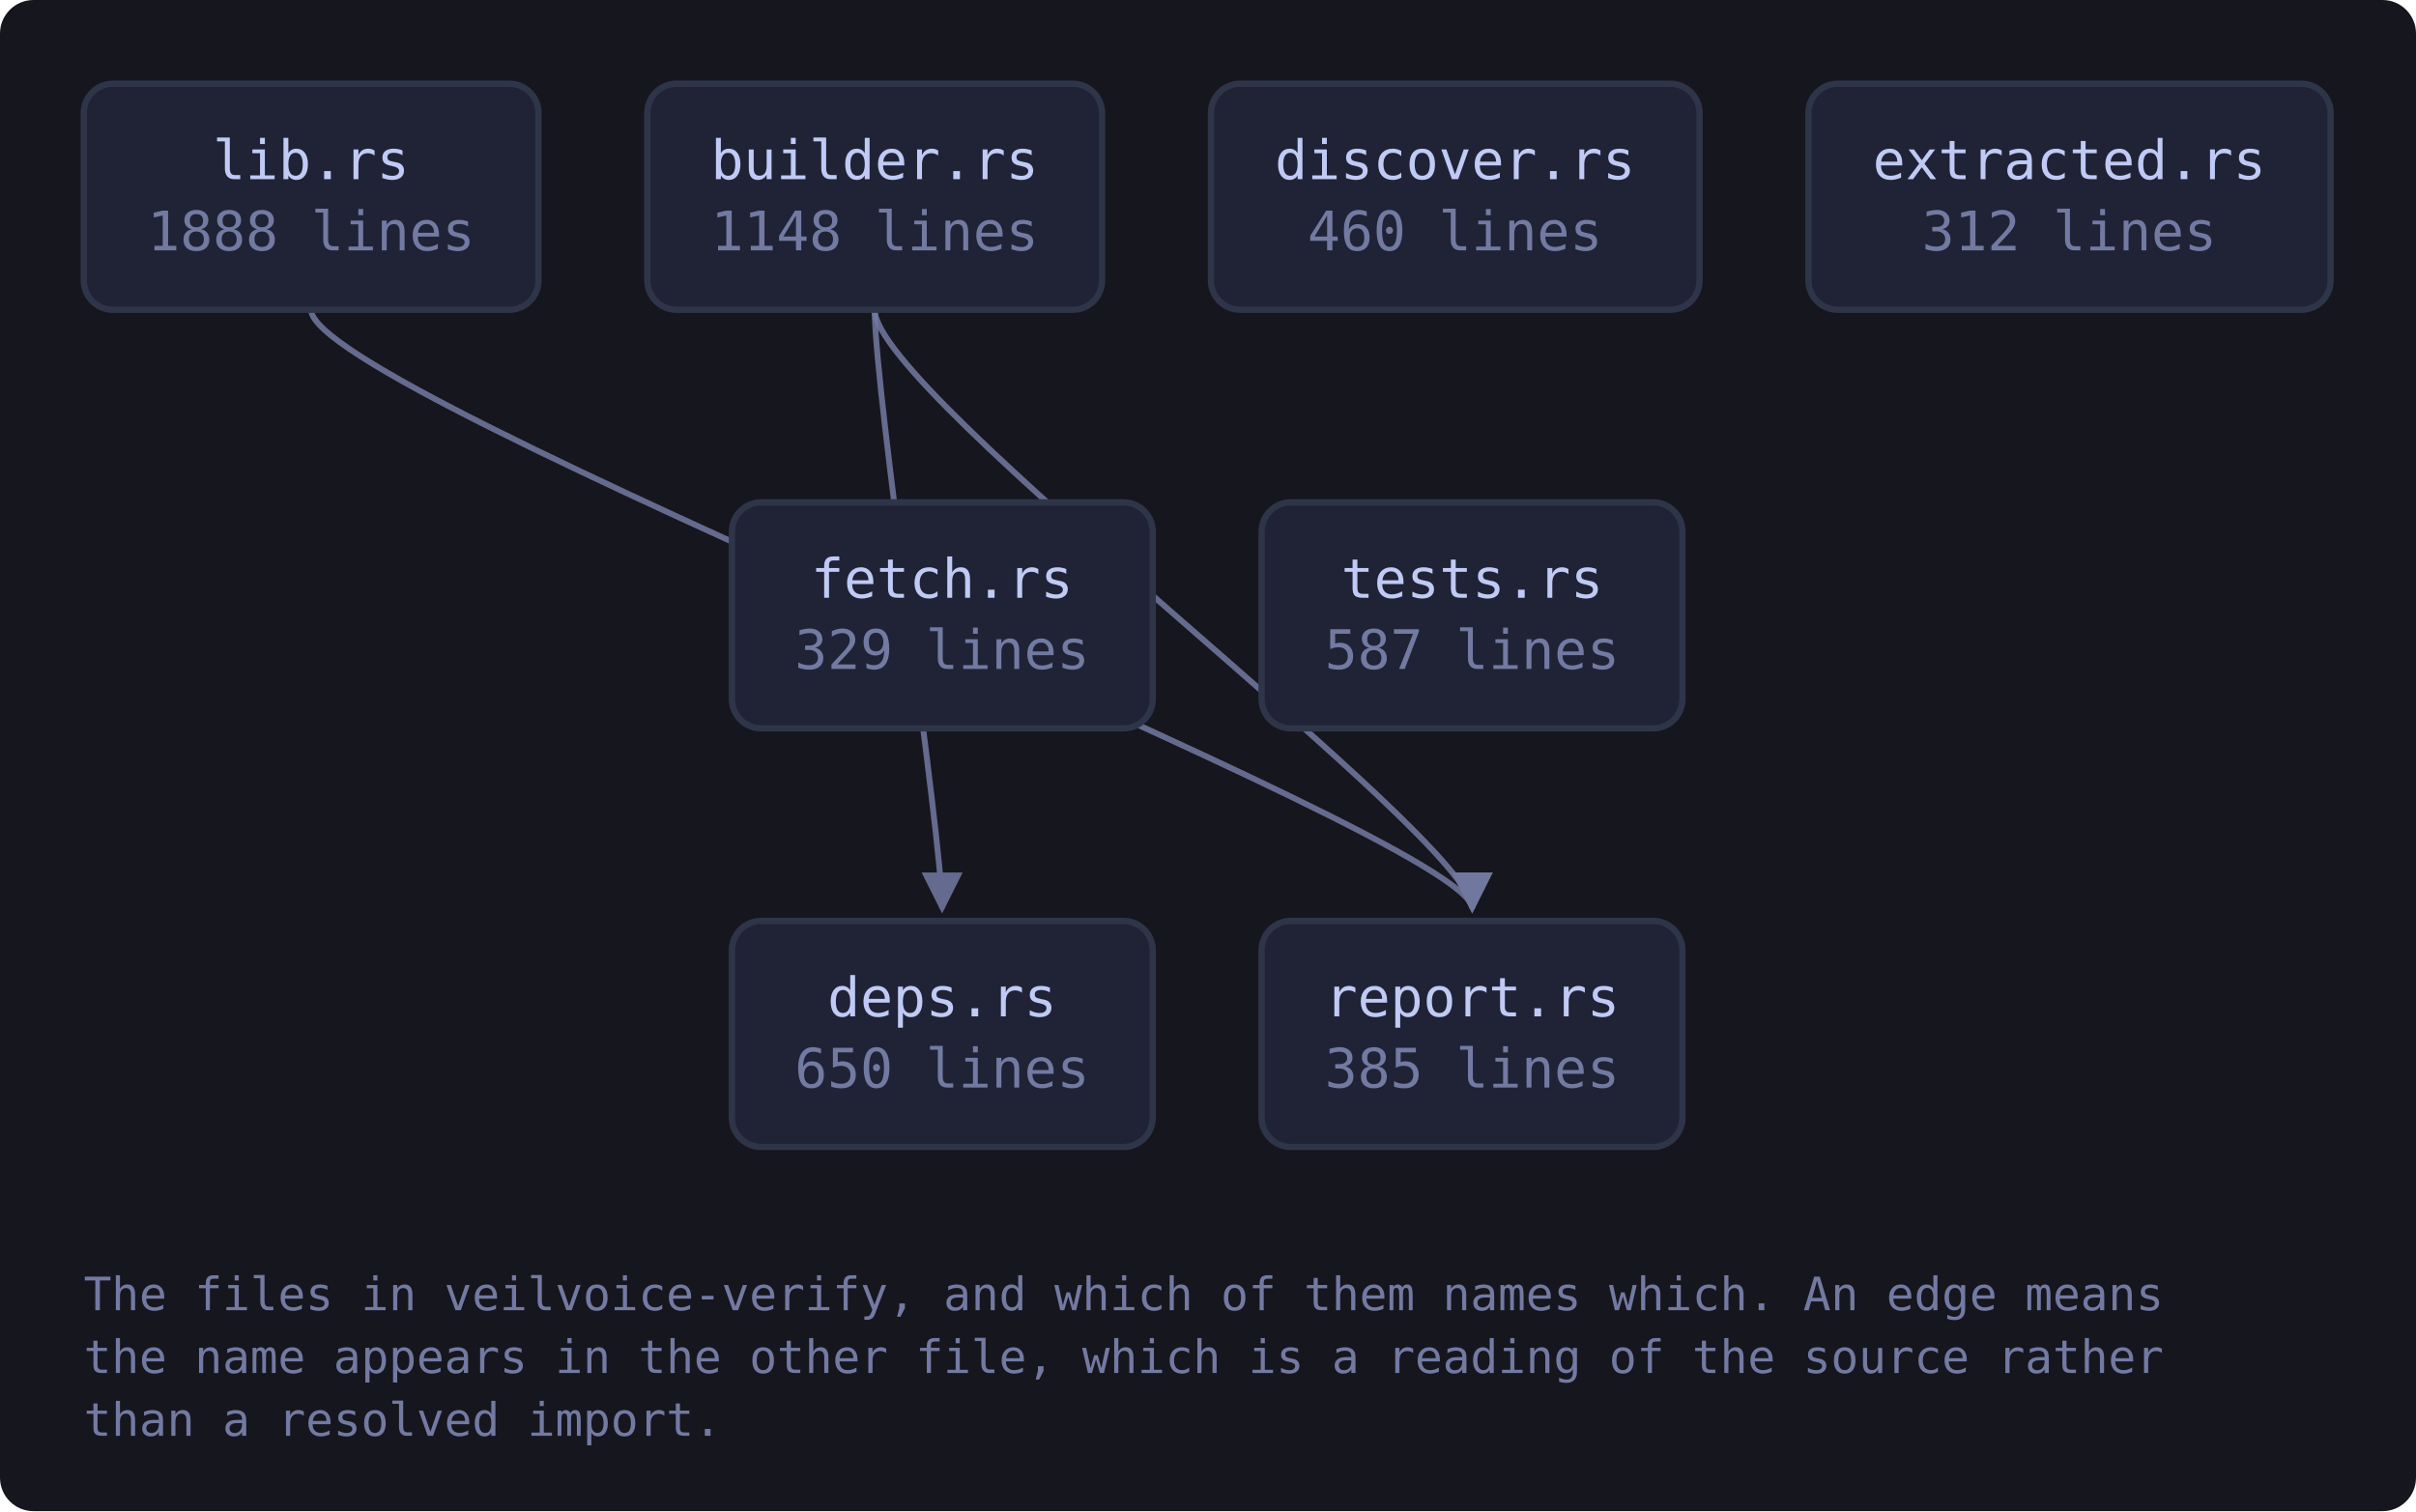
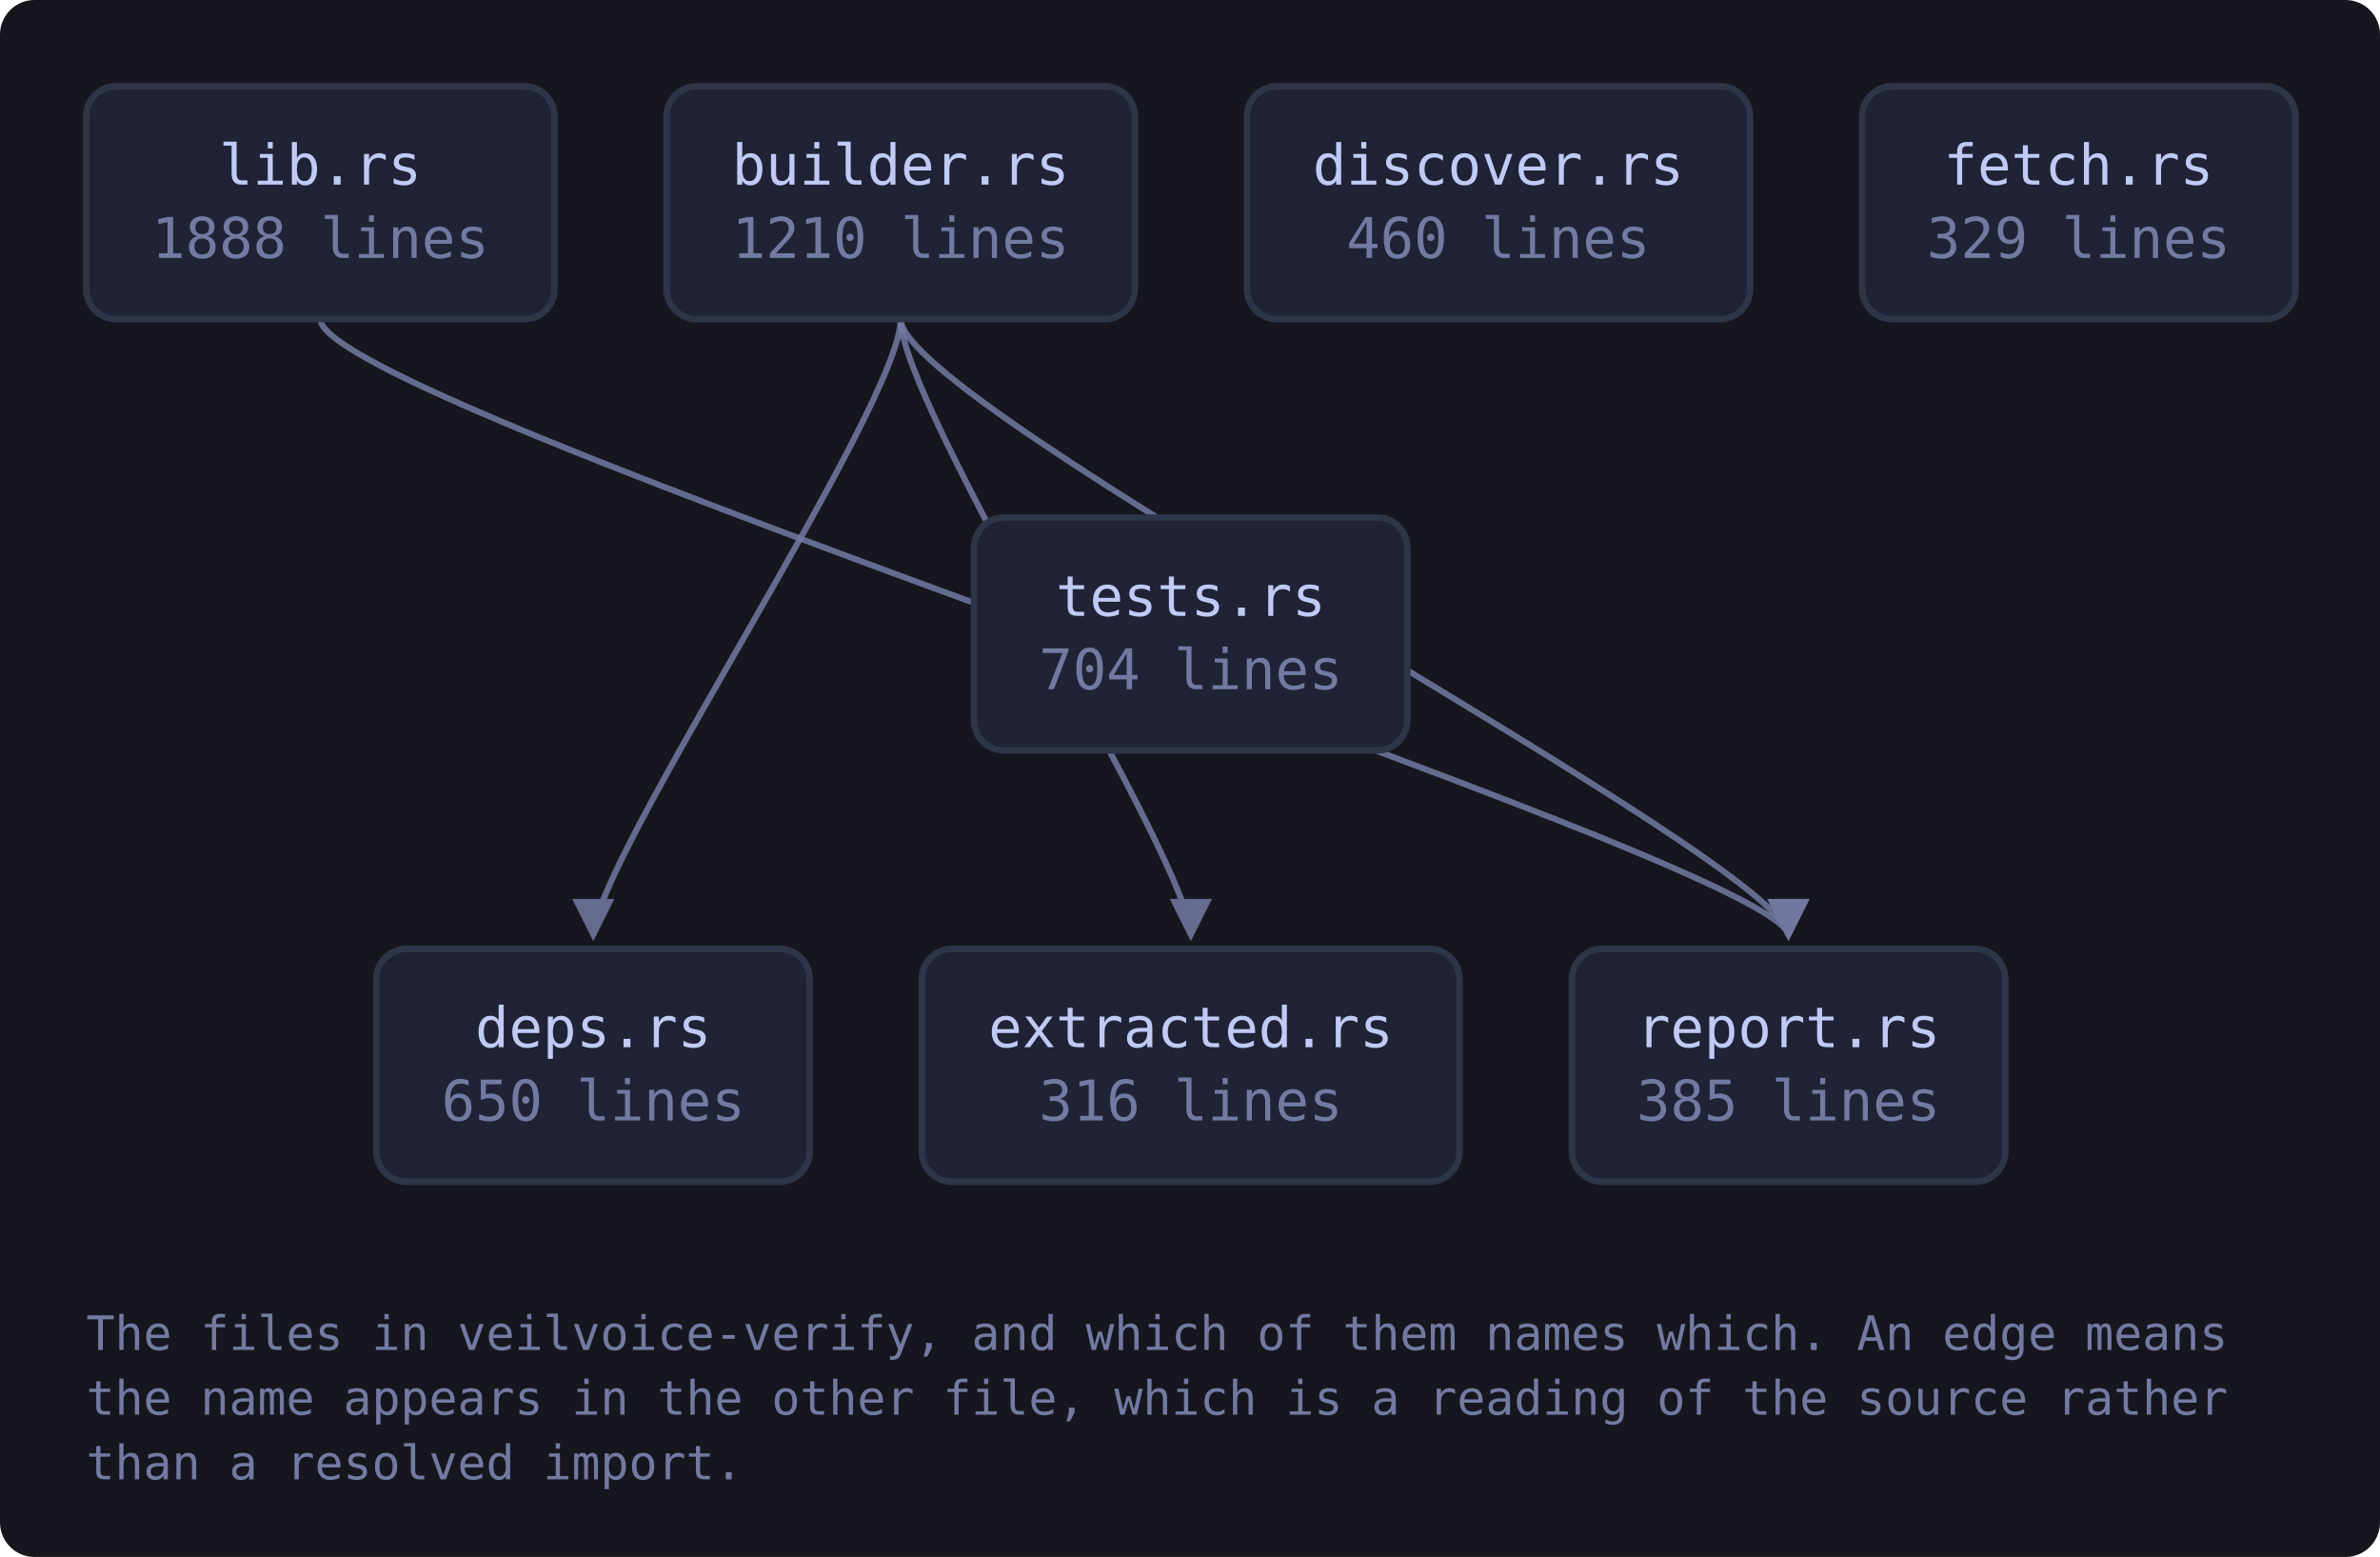
- <svg xmlns="http://www.w3.org/2000/svg" viewBox="0 0 577 361" width="577" height="361" style="max-width:100%;height:auto" role="img" aria-label="flowchart">
+ <svg xmlns="http://www.w3.org/2000/svg" viewBox="0 0 552 361" width="552" height="361" style="max-width:100%;height:auto" role="img" aria-label="flowchart">
  <defs>
    <marker id="a-muted" viewBox="0 0 8 8" refX="7" refY="4" markerWidth="7" markerHeight="7" orient="auto-start-reverse">
      <path d="M0 0 L8 4 L0 8 z" fill="var(--muted, #737aa2)" />
    </marker>
    <marker id="a-warn" viewBox="0 0 8 8" refX="7" refY="4" markerWidth="7" markerHeight="7" orient="auto-start-reverse">
      <path d="M0 0 L8 4 L0 8 z" fill="var(--warn, #e0af68)" />
    </marker>
    <marker id="a-accent" viewBox="0 0 8 8" refX="7" refY="4" markerWidth="7" markerHeight="7" orient="auto-start-reverse">
      <path d="M0 0 L8 4 L0 8 z" fill="var(--accent, #7aa2f7)" />
    </marker>
    <marker id="a-cyan" viewBox="0 0 8 8" refX="7" refY="4" markerWidth="7" markerHeight="7" orient="auto-start-reverse">
      <path d="M0 0 L8 4 L0 8 z" fill="var(--cyan, #7dcfff)" />
    </marker>
    <marker id="a-accent-2" viewBox="0 0 8 8" refX="7" refY="4" markerWidth="7" markerHeight="7" orient="auto-start-reverse">
      <path d="M0 0 L8 4 L0 8 z" fill="var(--accent-2, #bb9af7)" />
    </marker>
  </defs>
-   <rect x="0" y="0" width="577" height="361" fill="var(--bg-inset, #16161e)" rx="8" />
-   <path d="M208.9 74.0 C 208.9 94.0, 225.0 200.0, 225.0 217.0" fill="none" stroke="var(--muted, #737aa2)" stroke-width="1.4" opacity="0.85" marker-end="url(#a-muted)" />
-   <path d="M208.9 74.0 C 208.9 94.0, 351.6 200.0, 351.6 217.0" fill="none" stroke="var(--muted, #737aa2)" stroke-width="1.4" opacity="0.85" marker-end="url(#a-muted)" />
-   <path d="M74.3 74.0 C 74.3 94.0, 351.6 200.0, 351.6 217.0" fill="none" stroke="var(--muted, #737aa2)" stroke-width="1.4" opacity="0.85" marker-end="url(#a-muted)" />
+   <rect x="0" y="0" width="552" height="361" fill="var(--bg-inset, #16161e)" rx="8" />
+   <path d="M208.9 74.0 C 208.9 94.0, 137.6 200.0, 137.6 217.0" fill="none" stroke="var(--muted, #737aa2)" stroke-width="1.4" opacity="0.85" marker-end="url(#a-muted)" />
+   <path d="M208.9 74.0 C 208.9 94.0, 276.2 200.0, 276.2 217.0" fill="none" stroke="var(--muted, #737aa2)" stroke-width="1.4" opacity="0.85" marker-end="url(#a-muted)" />
+   <path d="M208.9 74.0 C 208.9 94.0, 414.8 200.0, 414.8 217.0" fill="none" stroke="var(--muted, #737aa2)" stroke-width="1.4" opacity="0.85" marker-end="url(#a-muted)" />
+   <path d="M74.3 74.0 C 74.3 94.0, 414.8 200.0, 414.8 217.0" fill="none" stroke="var(--muted, #737aa2)" stroke-width="1.4" opacity="0.85" marker-end="url(#a-muted)" />
  <a href="https://github.com/tilas01/veilvoice/blob/main/crates/veilvoice-verify/src/lib.rs" target="_blank" rel="noopener noreferrer">
    <rect x="20.0" y="20.0" width="108.6" height="54.0" rx="7" fill="var(--bg-soft, #1f2335)" stroke="var(--border, #2f3549)" stroke-width="1.5" />
    <text x="74.3" y="42.8" font-family="ui-monospace, SFMono-Regular, Menlo, Consolas, monospace" font-size="13" fill="var(--fg, #c0caf5)" text-anchor="middle">lib.rs</text>
    <text x="74.3" y="59.8" font-family="ui-monospace, SFMono-Regular, Menlo, Consolas, monospace" font-size="13" fill="var(--muted, #737aa2)" text-anchor="middle">1888 lines</text>
  </a>
  <a href="https://github.com/tilas01/veilvoice/blob/main/crates/veilvoice-verify/src/builder.rs" target="_blank" rel="noopener noreferrer">
    <rect x="154.6" y="20.0" width="108.6" height="54.0" rx="7" fill="var(--bg-soft, #1f2335)" stroke="var(--border, #2f3549)" stroke-width="1.5" />
    <text x="208.9" y="42.8" font-family="ui-monospace, SFMono-Regular, Menlo, Consolas, monospace" font-size="13" fill="var(--fg, #c0caf5)" text-anchor="middle">builder.rs</text>
-     <text x="208.9" y="59.8" font-family="ui-monospace, SFMono-Regular, Menlo, Consolas, monospace" font-size="13" fill="var(--muted, #737aa2)" text-anchor="middle">1148 lines</text>
+     <text x="208.9" y="59.8" font-family="ui-monospace, SFMono-Regular, Menlo, Consolas, monospace" font-size="13" fill="var(--muted, #737aa2)" text-anchor="middle">1210 lines</text>
  </a>
  <a href="https://github.com/tilas01/veilvoice/blob/main/crates/veilvoice-verify/src/deps.rs" target="_blank" rel="noopener noreferrer">
-     <rect x="174.8" y="220.0" width="100.5" height="54.0" rx="7" fill="var(--bg-soft, #1f2335)" stroke="var(--border, #2f3549)" stroke-width="1.5" />
-     <text x="225.0" y="242.8" font-family="ui-monospace, SFMono-Regular, Menlo, Consolas, monospace" font-size="13" fill="var(--fg, #c0caf5)" text-anchor="middle">deps.rs</text>
-     <text x="225.0" y="259.8" font-family="ui-monospace, SFMono-Regular, Menlo, Consolas, monospace" font-size="13" fill="var(--muted, #737aa2)" text-anchor="middle">650 lines</text>
+     <rect x="87.3" y="220.0" width="100.5" height="54.0" rx="7" fill="var(--bg-soft, #1f2335)" stroke="var(--border, #2f3549)" stroke-width="1.5" />
+     <text x="137.6" y="242.8" font-family="ui-monospace, SFMono-Regular, Menlo, Consolas, monospace" font-size="13" fill="var(--fg, #c0caf5)" text-anchor="middle">deps.rs</text>
+     <text x="137.6" y="259.8" font-family="ui-monospace, SFMono-Regular, Menlo, Consolas, monospace" font-size="13" fill="var(--muted, #737aa2)" text-anchor="middle">650 lines</text>
  </a>
  <a href="https://github.com/tilas01/veilvoice/blob/main/crates/veilvoice-verify/src/discover.rs" target="_blank" rel="noopener noreferrer">
    <rect x="289.2" y="20.0" width="116.7" height="54.0" rx="7" fill="var(--bg-soft, #1f2335)" stroke="var(--border, #2f3549)" stroke-width="1.5" />
    <text x="347.5" y="42.8" font-family="ui-monospace, SFMono-Regular, Menlo, Consolas, monospace" font-size="13" fill="var(--fg, #c0caf5)" text-anchor="middle">discover.rs</text>
    <text x="347.5" y="59.8" font-family="ui-monospace, SFMono-Regular, Menlo, Consolas, monospace" font-size="13" fill="var(--muted, #737aa2)" text-anchor="middle">460 lines</text>
  </a>
  <a href="https://github.com/tilas01/veilvoice/blob/main/crates/veilvoice-verify/src/extracted.rs" target="_blank" rel="noopener noreferrer">
-     <rect x="431.9" y="20.0" width="124.7" height="54.0" rx="7" fill="var(--bg-soft, #1f2335)" stroke="var(--border, #2f3549)" stroke-width="1.5" />
-     <text x="494.2" y="42.8" font-family="ui-monospace, SFMono-Regular, Menlo, Consolas, monospace" font-size="13" fill="var(--fg, #c0caf5)" text-anchor="middle">extracted.rs</text>
-     <text x="494.2" y="59.8" font-family="ui-monospace, SFMono-Regular, Menlo, Consolas, monospace" font-size="13" fill="var(--muted, #737aa2)" text-anchor="middle">312 lines</text>
+     <rect x="213.8" y="220.0" width="124.7" height="54.0" rx="7" fill="var(--bg-soft, #1f2335)" stroke="var(--border, #2f3549)" stroke-width="1.5" />
+     <text x="276.2" y="242.8" font-family="ui-monospace, SFMono-Regular, Menlo, Consolas, monospace" font-size="13" fill="var(--fg, #c0caf5)" text-anchor="middle">extracted.rs</text>
+     <text x="276.2" y="259.8" font-family="ui-monospace, SFMono-Regular, Menlo, Consolas, monospace" font-size="13" fill="var(--muted, #737aa2)" text-anchor="middle">316 lines</text>
  </a>
  <a href="https://github.com/tilas01/veilvoice/blob/main/crates/veilvoice-verify/src/fetch.rs" target="_blank" rel="noopener noreferrer">
-     <rect x="174.8" y="120.0" width="100.5" height="54.0" rx="7" fill="var(--bg-soft, #1f2335)" stroke="var(--border, #2f3549)" stroke-width="1.5" />
-     <text x="225.0" y="142.8" font-family="ui-monospace, SFMono-Regular, Menlo, Consolas, monospace" font-size="13" fill="var(--fg, #c0caf5)" text-anchor="middle">fetch.rs</text>
-     <text x="225.0" y="159.8" font-family="ui-monospace, SFMono-Regular, Menlo, Consolas, monospace" font-size="13" fill="var(--muted, #737aa2)" text-anchor="middle">329 lines</text>
+     <rect x="431.9" y="20.0" width="100.5" height="54.0" rx="7" fill="var(--bg-soft, #1f2335)" stroke="var(--border, #2f3549)" stroke-width="1.5" />
+     <text x="482.1" y="42.8" font-family="ui-monospace, SFMono-Regular, Menlo, Consolas, monospace" font-size="13" fill="var(--fg, #c0caf5)" text-anchor="middle">fetch.rs</text>
+     <text x="482.1" y="59.8" font-family="ui-monospace, SFMono-Regular, Menlo, Consolas, monospace" font-size="13" fill="var(--muted, #737aa2)" text-anchor="middle">329 lines</text>
  </a>
  <a href="https://github.com/tilas01/veilvoice/blob/main/crates/veilvoice-verify/src/report.rs" target="_blank" rel="noopener noreferrer">
-     <rect x="301.3" y="220.0" width="100.5" height="54.0" rx="7" fill="var(--bg-soft, #1f2335)" stroke="var(--border, #2f3549)" stroke-width="1.5" />
-     <text x="351.6" y="242.8" font-family="ui-monospace, SFMono-Regular, Menlo, Consolas, monospace" font-size="13" fill="var(--fg, #c0caf5)" text-anchor="middle">report.rs</text>
-     <text x="351.6" y="259.8" font-family="ui-monospace, SFMono-Regular, Menlo, Consolas, monospace" font-size="13" fill="var(--muted, #737aa2)" text-anchor="middle">385 lines</text>
+     <rect x="364.6" y="220.0" width="100.5" height="54.0" rx="7" fill="var(--bg-soft, #1f2335)" stroke="var(--border, #2f3549)" stroke-width="1.5" />
+     <text x="414.8" y="242.8" font-family="ui-monospace, SFMono-Regular, Menlo, Consolas, monospace" font-size="13" fill="var(--fg, #c0caf5)" text-anchor="middle">report.rs</text>
+     <text x="414.8" y="259.8" font-family="ui-monospace, SFMono-Regular, Menlo, Consolas, monospace" font-size="13" fill="var(--muted, #737aa2)" text-anchor="middle">385 lines</text>
  </a>
  <a href="https://github.com/tilas01/veilvoice/blob/main/crates/veilvoice-verify/src/tests.rs" target="_blank" rel="noopener noreferrer">
-     <rect x="301.3" y="120.0" width="100.5" height="54.0" rx="7" fill="var(--bg-soft, #1f2335)" stroke="var(--border, #2f3549)" stroke-width="1.5" />
-     <text x="351.6" y="142.8" font-family="ui-monospace, SFMono-Regular, Menlo, Consolas, monospace" font-size="13" fill="var(--fg, #c0caf5)" text-anchor="middle">tests.rs</text>
-     <text x="351.6" y="159.8" font-family="ui-monospace, SFMono-Regular, Menlo, Consolas, monospace" font-size="13" fill="var(--muted, #737aa2)" text-anchor="middle">587 lines</text>
+     <rect x="225.9" y="120.0" width="100.5" height="54.0" rx="7" fill="var(--bg-soft, #1f2335)" stroke="var(--border, #2f3549)" stroke-width="1.5" />
+     <text x="276.2" y="142.8" font-family="ui-monospace, SFMono-Regular, Menlo, Consolas, monospace" font-size="13" fill="var(--fg, #c0caf5)" text-anchor="middle">tests.rs</text>
+     <text x="276.2" y="159.8" font-family="ui-monospace, SFMono-Regular, Menlo, Consolas, monospace" font-size="13" fill="var(--muted, #737aa2)" text-anchor="middle">704 lines</text>
  </a>
  <text x="20.0" y="313.0" font-family="ui-monospace, SFMono-Regular, Menlo, Consolas, monospace" font-size="11" fill="var(--muted, #737aa2)">The files in veilvoice-verify, and which of them names which. An edge means</text>
  <text x="20.0" y="328.0" font-family="ui-monospace, SFMono-Regular, Menlo, Consolas, monospace" font-size="11" fill="var(--muted, #737aa2)">the name appears in the other file, which is a reading of the source rather</text>
  <text x="20.0" y="343.0" font-family="ui-monospace, SFMono-Regular, Menlo, Consolas, monospace" font-size="11" fill="var(--muted, #737aa2)">than a resolved import.</text>
</svg>
